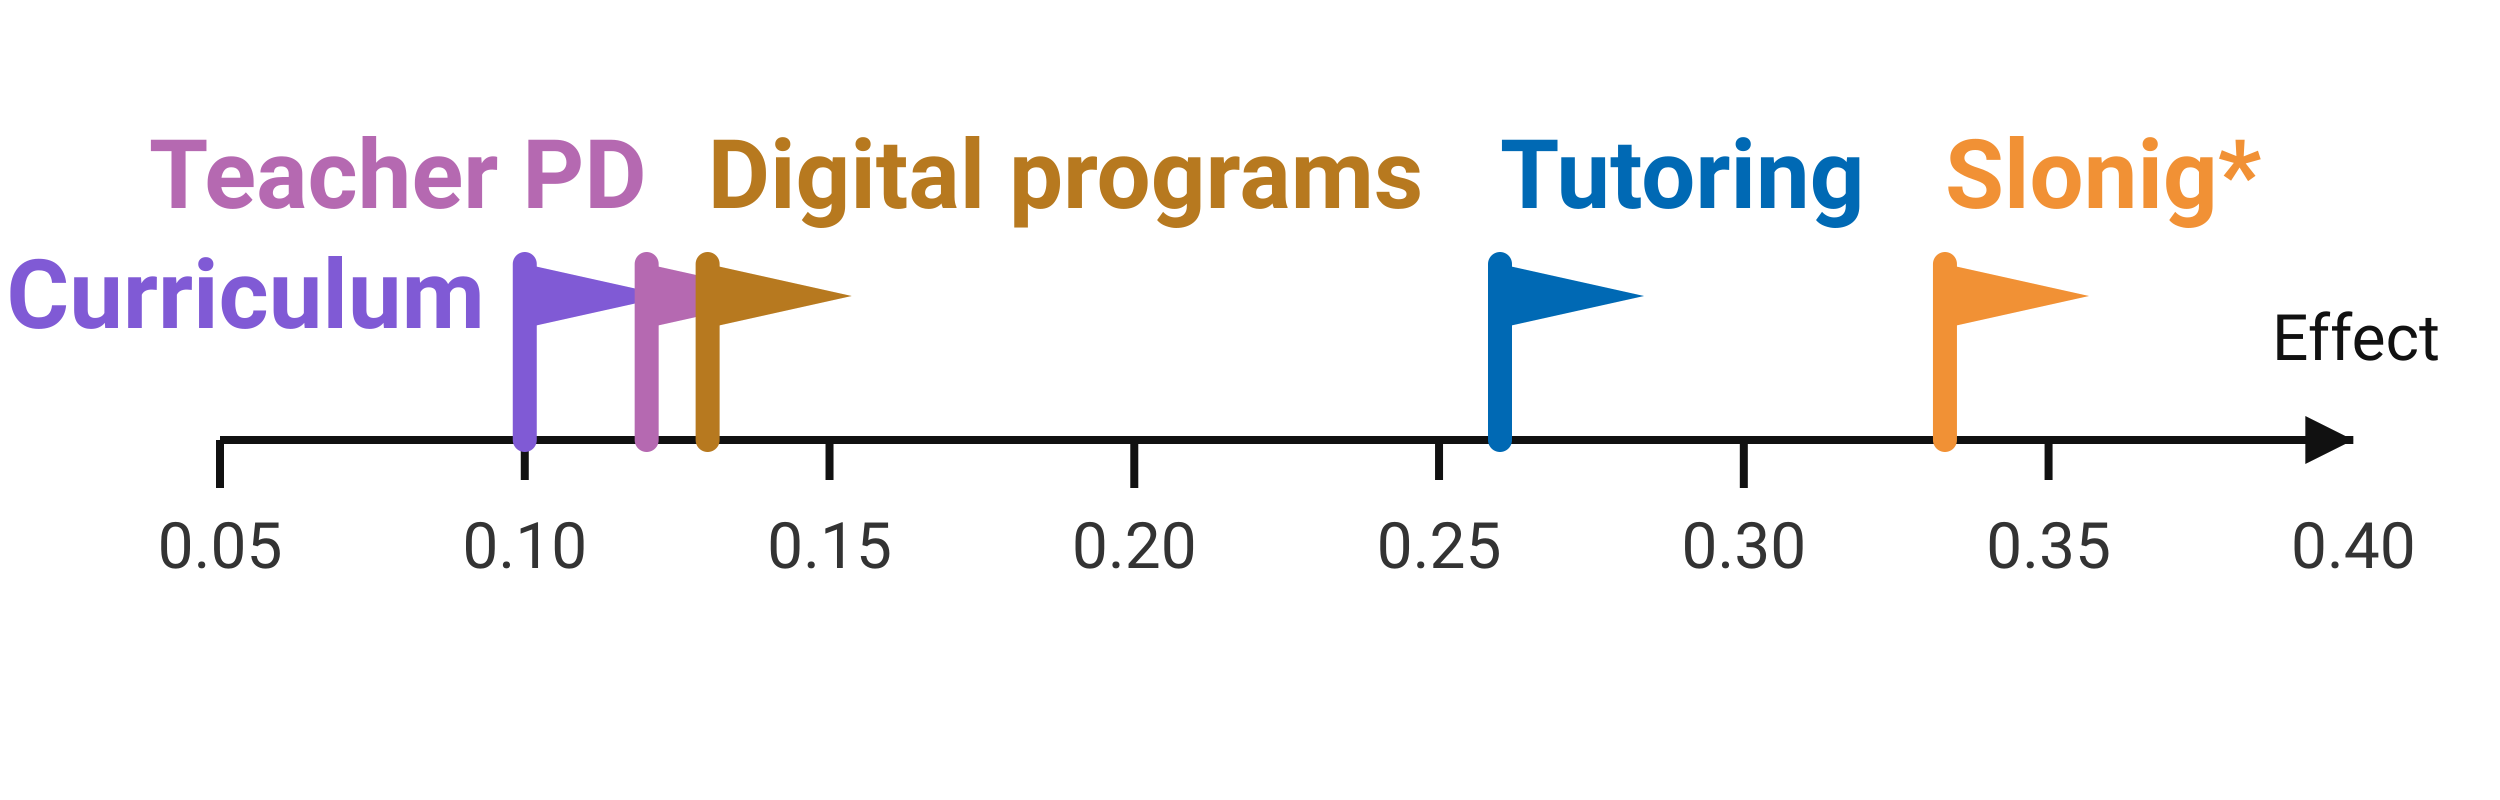
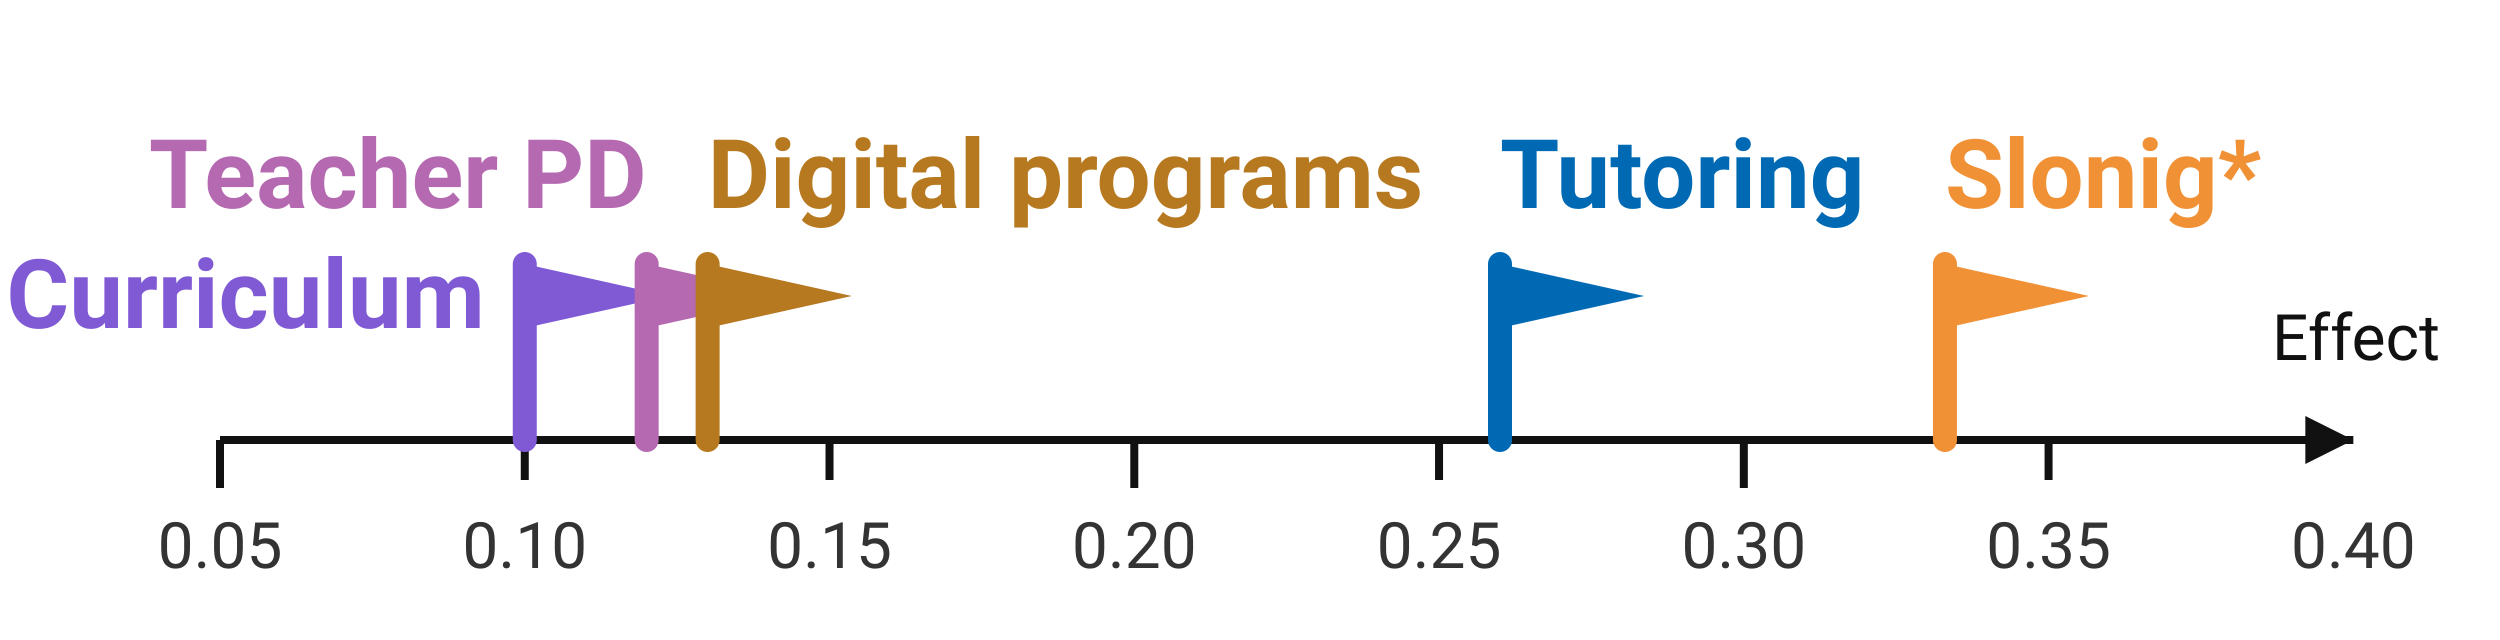
- <svg xmlns="http://www.w3.org/2000/svg" width="625" height="200" viewBox="65 50 625 200" role="img" aria-label="Number line with ranges and average flags (shorter axis)">
+ <svg xmlns="http://www.w3.org/2000/svg" width="625" height="160" viewBox="65 50 625 160" role="img" aria-label="Number line with ranges and average flags (shorter axis)">
  <style>
    .label { font: 16px system-ui, -apple-system, Segoe UI, Roboto, Arial, sans-serif; fill: #111; }
    .small { font: 16px system-ui, -apple-system, Segoe UI, Roboto, Arial, sans-serif; fill: #333; }
    .axis  { stroke: #111; stroke-width: 2; }
    .tick  { stroke: #111; stroke-width: 2; }
    .bar   { fill: none; stroke-width: 10; stroke-linecap: round; }
    .cap   { stroke-width: 2; }
    .value { font: 12px ui-monospace, SFMono-Regular, Menlo, Monaco, Consolas, "Liberation Mono", monospace; fill: #333; }
    .flagName { font: 24px system-ui, -apple-system, Segoe UI, Roboto, Arial, sans-serif; font-weight: 600; }
  </style>
  <text x="633" y="140" class="label" font-weight="700">Effect</text>
  <line x1="120" y1="160" x2="653.333" y2="160" class="axis" />
  <line x1="120" y1="160" x2="120" y2="172" class="tick" />
  <text x="120" y="192" text-anchor="middle" class="small">0.05</text>
  <line x1="196.191" y1="160" x2="196.191" y2="170" class="tick" />
  <text x="196.191" y="192" text-anchor="middle" class="small">0.10</text>
  <line x1="272.381" y1="160" x2="272.381" y2="170" class="tick" />
  <text x="272.381" y="192" text-anchor="middle" class="small">0.15</text>
  <line x1="348.571" y1="160" x2="348.571" y2="172" class="tick" />
  <text x="348.571" y="192" text-anchor="middle" class="small">0.20</text>
  <line x1="424.762" y1="160" x2="424.762" y2="170" class="tick" />
  <text x="424.762" y="192" text-anchor="middle" class="small">0.25</text>
  <line x1="500.953" y1="160" x2="500.953" y2="172" class="tick" />
  <text x="500.953" y="192" text-anchor="middle" class="small">0.30</text>
  <line x1="577.143" y1="160" x2="577.143" y2="170" class="tick" />
  <text x="577.143" y="192" text-anchor="middle" class="small">0.35</text>
  <text x="653.333" y="192" text-anchor="middle" class="small">0.40</text>
  <path d="M653.333 160 L641.333 154 L641.333 166 Z" fill="#111" />
  <g transform="translate(196.191,160)">
    <line x1="0" y1="0" x2="0" y2="-44" stroke="#805ad5" stroke-width="6" stroke-linecap="round" />
    <path d="M0 -44 L36 -36 L0 -28 Z" fill="#805ad5" />
    <text x="-10" y="-28" text-anchor="end" class="flagName" fill="#805ad5">Curriculum</text>
  </g>
  <g transform="translate(226.667,160)">
    <line x1="0" y1="0" x2="0" y2="-44" stroke="#b569b1" stroke-width="6" stroke-linecap="round" />
    <path d="M0 -44 L36 -36 L0 -28 Z" fill="#b569b1" />
    <text x="0" y="-58" text-anchor="end" class="flagName" fill="#b569b1">Teacher PD</text>
  </g>
  <g transform="translate(241.905,160)">
    <line x1="0" y1="0" x2="0" y2="-44" stroke="#b7791f" stroke-width="6" stroke-linecap="round" />
    <path d="M0 -44 L36 -36 L0 -28 Z" fill="#b7791f" />
    <text x="0" y="-58" text-anchor="start" class="flagName" fill="#b7791f">Digital programs</text>
  </g>
  <g transform="translate(440,160)">
    <line x1="0" y1="0" x2="0" y2="-44" stroke="#0069b4" stroke-width="6" stroke-linecap="round" />
    <path d="M0 -44 L36 -36 L0 -28 Z" fill="#0069b4" />
    <text x="0" y="-58" text-anchor="start" class="flagName" fill="#0069b4">Tutoring</text>
  </g>
  <g transform="translate(551.238,160)">
    <line x1="0" y1="0" x2="0" y2="-44" stroke="#f19135" stroke-width="6" stroke-linecap="round" />
    <path d="M0 -44 L36 -36 L0 -28 Z" fill="#f19135" />
    <text x="0" y="-58" text-anchor="start" class="flagName" fill="#f19135">Slonig*</text>
  </g>
  <line x1="135.238" y1="270" x2="257.143" y2="270" class="bar" stroke="#805ad5" />
  <line x1="135.238" y1="262" x2="135.238" y2="278" class="cap" stroke="#805ad5" />
  <line x1="257.143" y1="262" x2="257.143" y2="278" class="cap" stroke="#805ad5" />
  <line x1="150.476" y1="300" x2="318.095" y2="300" class="bar" stroke="#b569b1" />
  <line x1="150.476" y1="292" x2="150.476" y2="308" class="cap" stroke="#b569b1" />
  <line x1="318.095" y1="292" x2="318.095" y2="308" class="cap" stroke="#b569b1" />
  <line x1="120" y1="330" x2="348.571" y2="330" class="bar" stroke="#b7791f" />
  <line x1="120" y1="322" x2="120" y2="338" class="cap" stroke="#b7791f" />
  <line x1="348.571" y1="322" x2="348.571" y2="338" class="cap" stroke="#b7791f" />
  <line x1="257.143" y1="360" x2="622.857" y2="360" class="bar" stroke="#0069b4" />
  <line x1="257.143" y1="352" x2="257.143" y2="368" class="cap" stroke="#0069b4" />
  <line x1="622.857" y1="352" x2="622.857" y2="368" class="cap" stroke="#0069b4" />
  <circle cx="551.238" cy="390" r="10" fill="#f19135" />
  <circle cx="551.238" cy="390" r="10" fill="none" stroke="#f19135" stroke-width="2" />
</svg>
